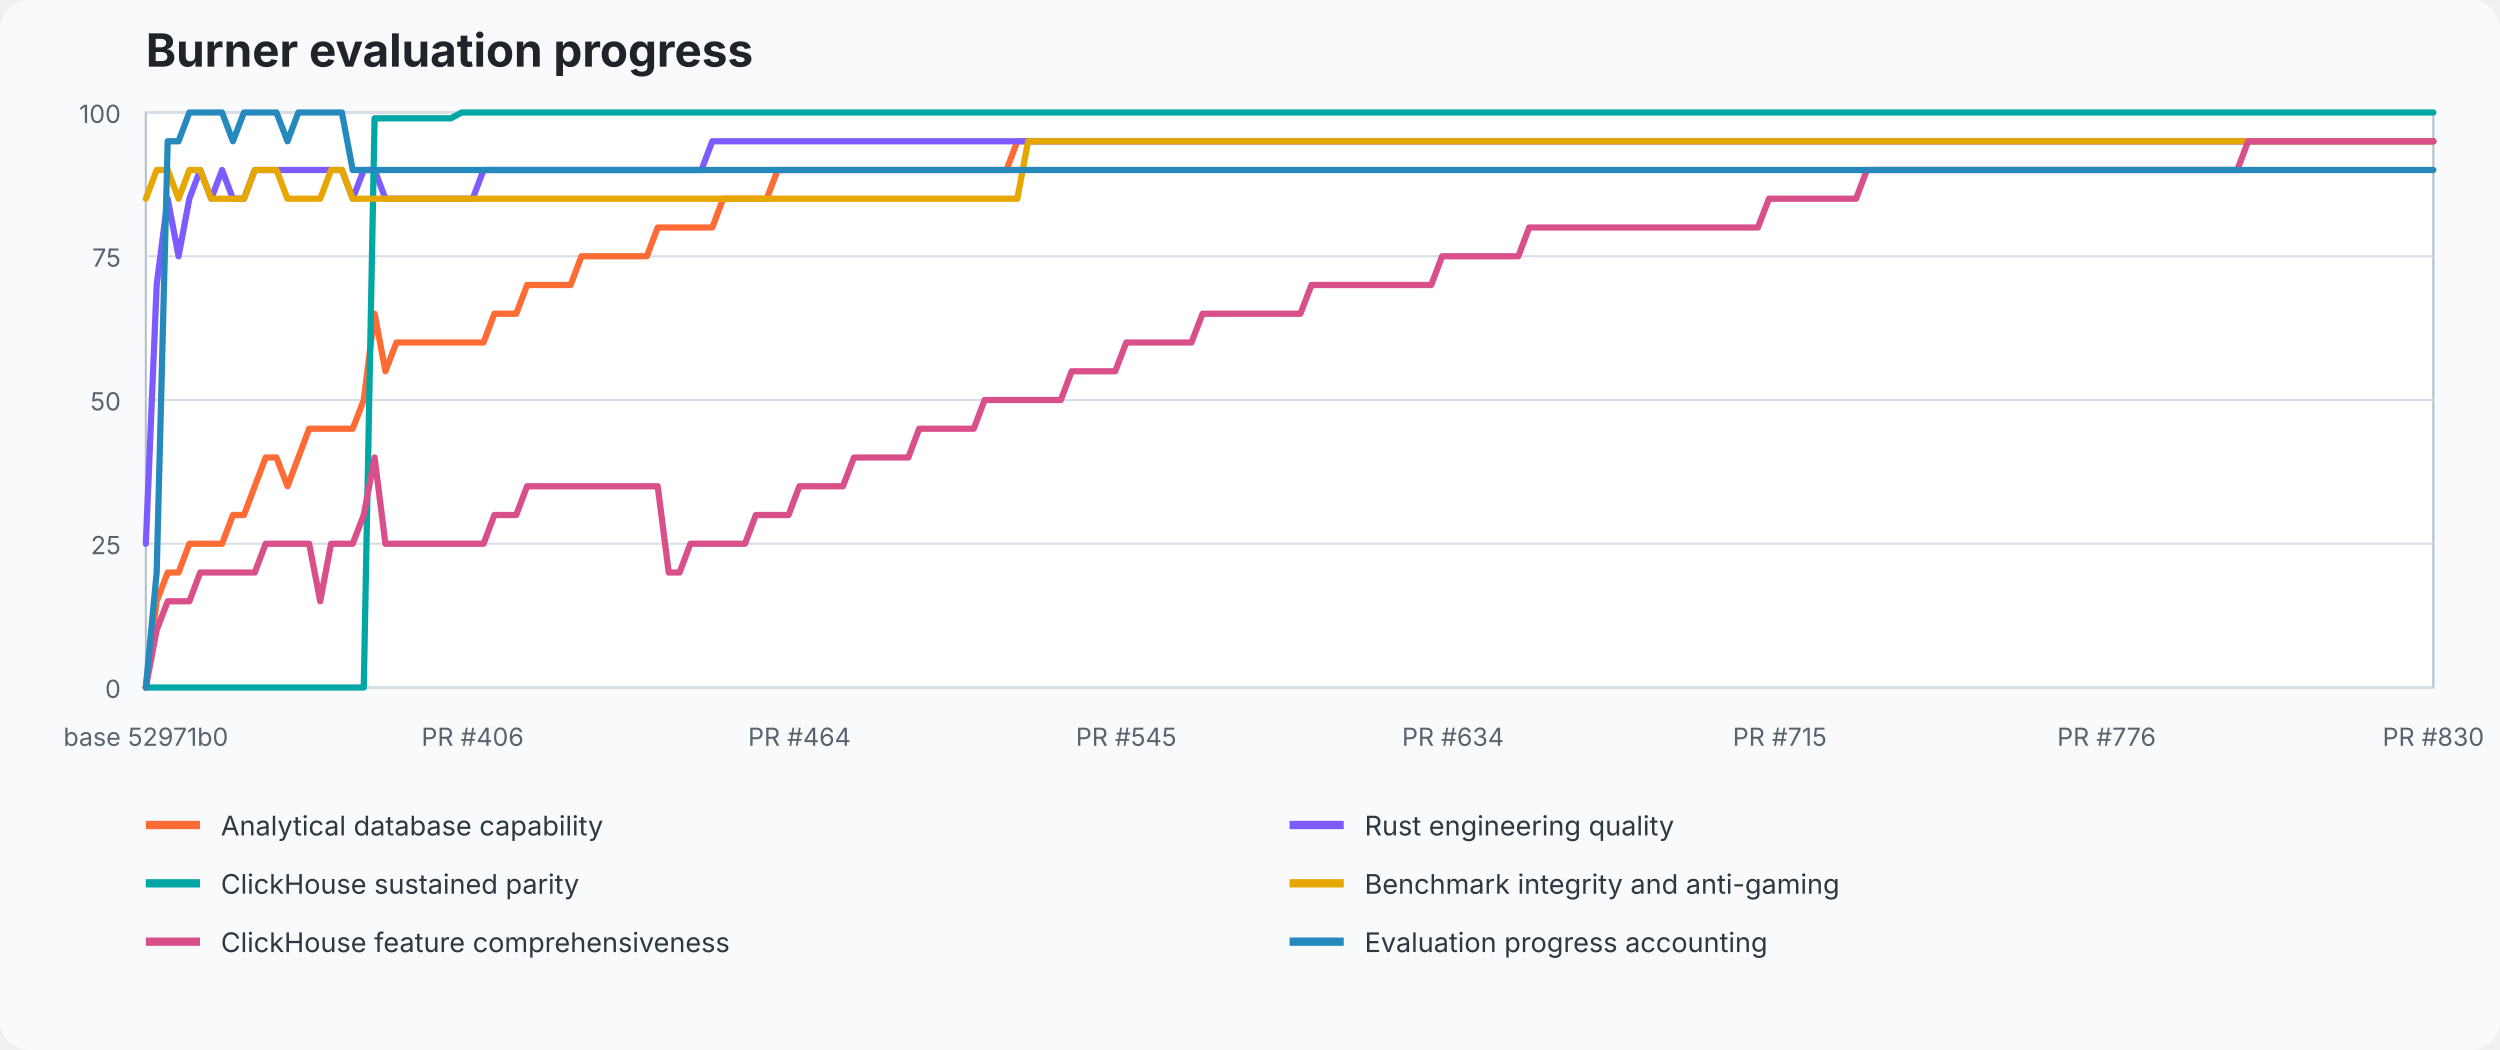
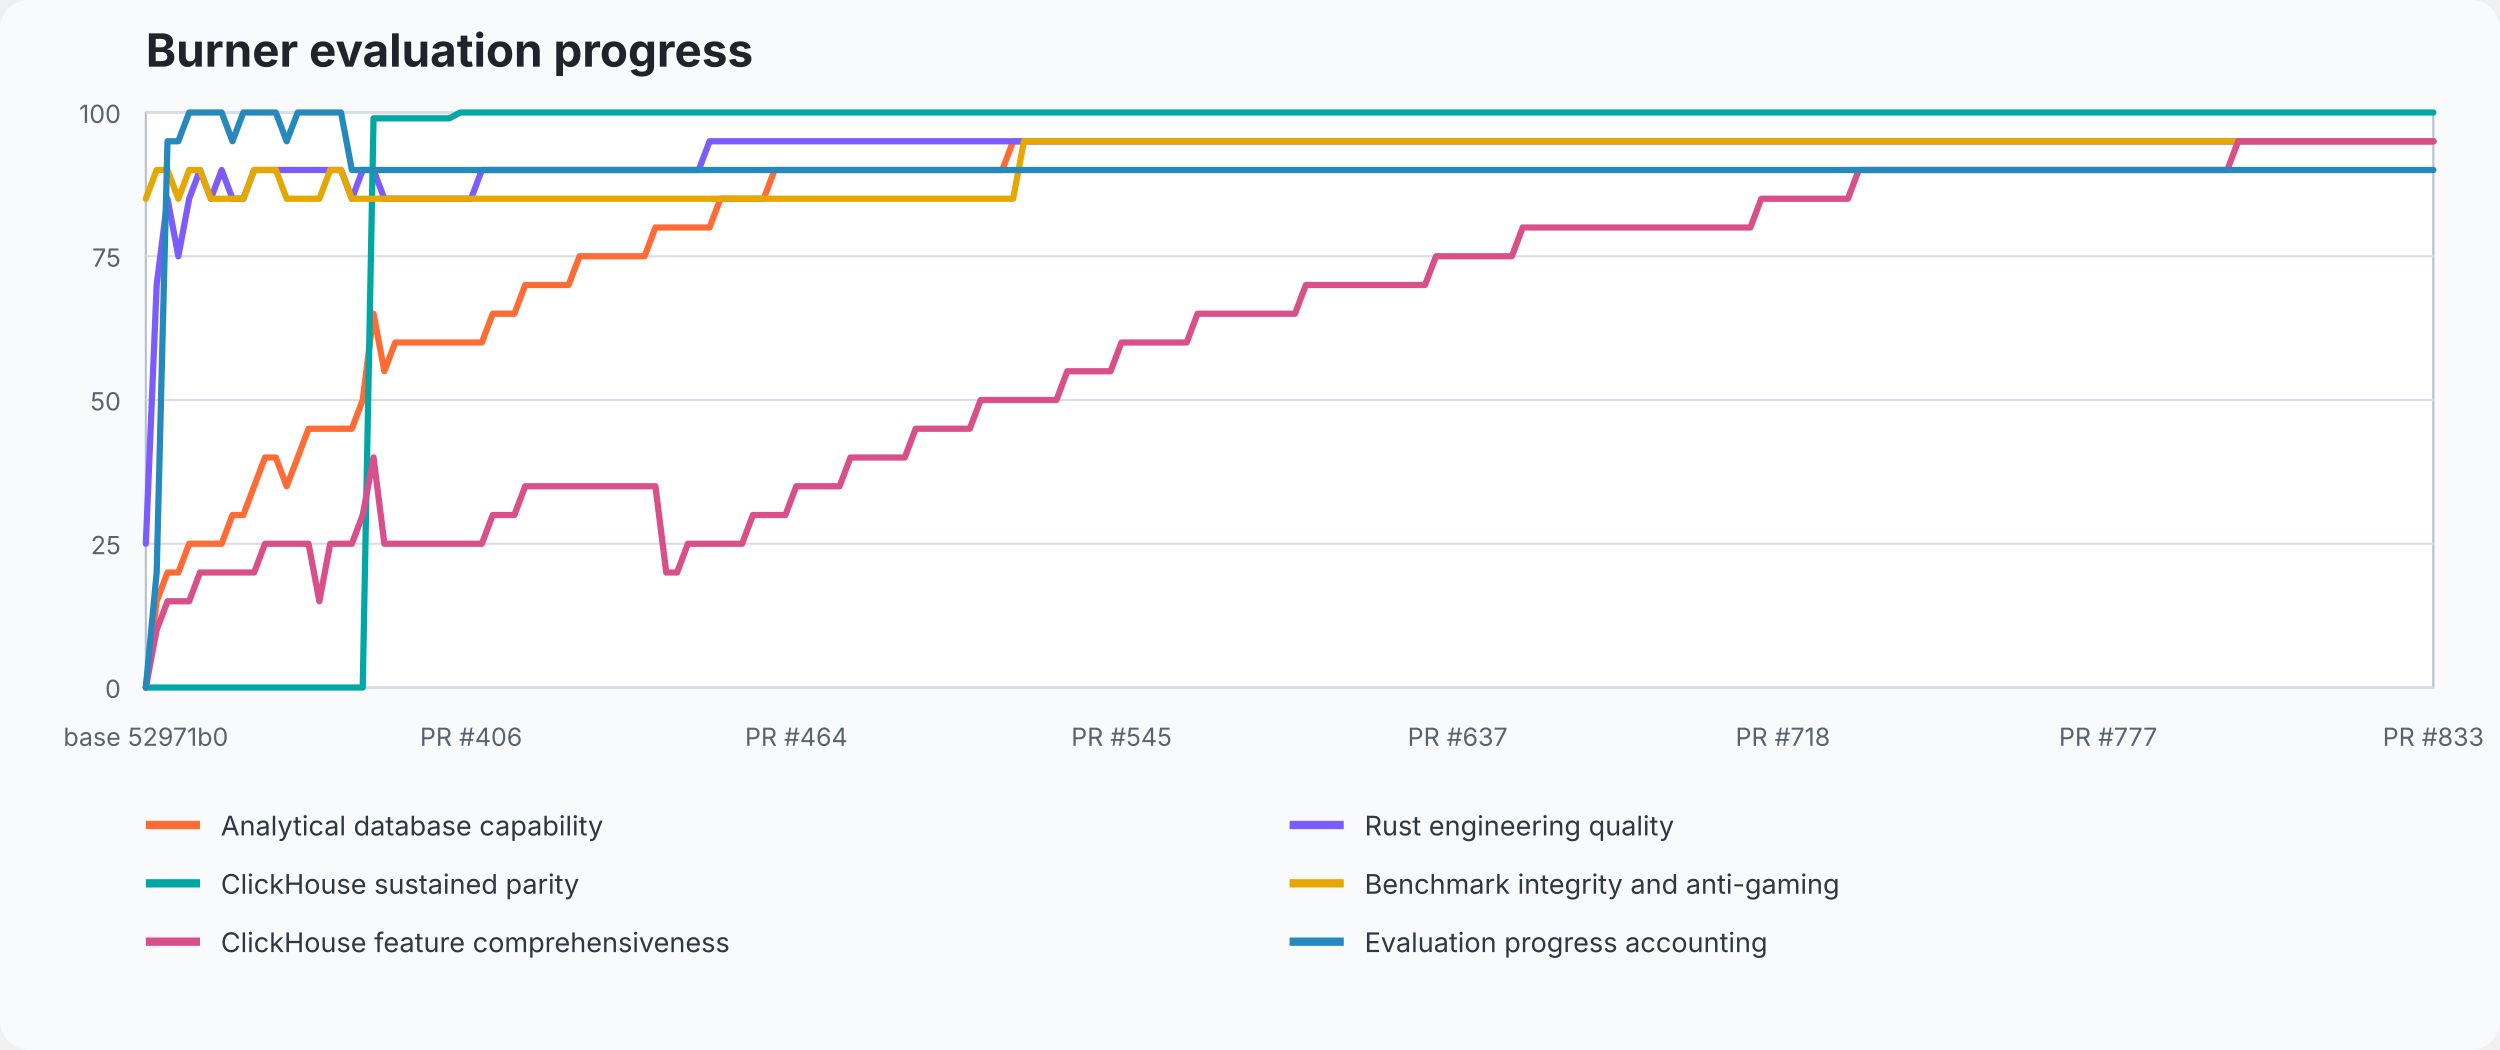
<svg xmlns="http://www.w3.org/2000/svg" width="1200" height="504" viewBox="0 0 1200 504" role="img" aria-labelledby="title desc">
  <style>text{font-family:ui-sans-serif,system-ui,-apple-system,BlinkMacSystemFont,"Segoe UI",sans-serif}.title{font-size:22px;font-weight:700;fill:#20242a}.axis{font-size:12px;fill:#59636e}.legend{font-size:13px;fill:#2f3740}.grid{stroke:#d8dee5;stroke-width:1}.plot{fill:#fff;stroke:#b7c0ca}</style>
  <rect width="100%" height="100%" fill="#f8fafc" rx="14" />
  <text x="70" y="32" class="title">Burner evaluation progress</text>
  <rect x="70" y="54" width="1098" height="276" class="plot" />
  <line x1="70" y1="330" x2="1168" y2="330" class="grid" />
  <text x="58" y="335" text-anchor="end" class="axis">0</text>
  <line x1="70" y1="261" x2="1168" y2="261" class="grid" />
  <text x="58" y="266" text-anchor="end" class="axis">25</text>
  <line x1="70" y1="192" x2="1168" y2="192" class="grid" />
  <text x="58" y="197" text-anchor="end" class="axis">50</text>
  <line x1="70" y1="123" x2="1168" y2="123" class="grid" />
  <text x="58" y="128" text-anchor="end" class="axis">75</text>
  <line x1="70" y1="54" x2="1168" y2="54" class="grid" />
  <text x="58" y="59" text-anchor="end" class="axis">100</text>
-   <polyline points="70.0,330.0 75.2,288.6 80.5,274.8 85.7,274.8 90.9,261.0 96.1,261.0 101.4,261.0 106.6,261.0 111.8,247.2 117.1,247.2 122.3,233.4 127.5,219.6 132.7,219.6 138.0,233.4 143.2,219.6 148.4,205.8 153.7,205.8 158.9,205.8 164.1,205.8 169.3,205.8 174.6,192.0 179.8,150.6 185.0,178.2 190.3,164.4 195.5,164.4 200.7,164.4 205.9,164.4 211.2,164.4 216.4,164.4 221.6,164.4 226.9,164.4 232.1,164.4 237.3,150.6 242.5,150.6 247.8,150.6 253.0,136.8 258.2,136.8 263.5,136.8 268.7,136.8 273.9,136.8 279.1,123.0 284.4,123.0 289.6,123.0 294.8,123.0 300.1,123.0 305.3,123.0 310.5,123.0 315.7,109.2 321.0,109.2 326.2,109.2 331.4,109.2 336.7,109.2 341.9,109.2 347.1,95.4 352.3,95.4 357.6,95.4 362.8,95.4 368.0,95.4 373.3,81.6 378.5,81.6 383.7,81.6 388.9,81.6 394.2,81.6 399.4,81.6 404.6,81.6 409.9,81.6 415.1,81.6 420.3,81.6 425.5,81.6 430.8,81.6 436.0,81.6 441.2,81.6 446.5,81.6 451.7,81.6 456.9,81.6 462.1,81.6 467.4,81.6 472.6,81.6 477.8,81.6 483.1,81.6 488.3,67.8 493.5,67.8 498.7,67.8 504.0,67.8 509.2,67.8 514.4,67.8 519.7,67.8 524.9,67.8 530.1,67.8 535.3,67.8 540.6,67.8 545.8,67.8 551.0,67.8 556.3,67.8 561.5,67.8 566.7,67.8 571.9,67.8 577.2,67.8 582.4,67.8 587.6,67.8 592.9,67.8 598.1,67.8 603.3,67.8 608.5,67.8 613.8,67.8 619.0,67.8 624.2,67.8 629.5,67.8 634.7,67.8 639.9,67.8 645.1,67.8 650.4,67.8 655.6,67.8 660.8,67.8 666.1,67.8 671.3,67.8 676.5,67.8 681.7,67.8 687.0,67.8 692.2,67.8 697.4,67.8 702.7,67.8 707.9,67.8 713.1,67.8 718.3,67.8 723.6,67.8 728.8,67.8 734.0,67.8 739.3,67.8 744.5,67.8 749.7,67.8 754.9,67.8 760.2,67.8 765.4,67.8 770.6,67.8 775.9,67.8 781.1,67.8 786.3,67.8 791.5,67.8 796.8,67.8 802.0,67.8 807.2,67.8 812.5,67.8 817.7,67.8 822.9,67.8 828.1,67.8 833.4,67.8 838.6,67.8 843.8,67.8 849.1,67.8 854.3,67.8 859.5,67.8 864.7,67.8 870.0,67.8 875.2,67.8 880.4,67.8 885.7,67.8 890.9,67.8 896.1,67.8 901.3,67.8 906.6,67.8 911.8,67.8 917.0,67.8 922.3,67.8 927.5,67.8 932.7,67.8 937.9,67.8 943.2,67.8 948.4,67.8 953.6,67.8 958.9,67.8 964.1,67.8 969.3,67.8 974.5,67.8 979.8,67.8 985.0,67.8 990.2,67.8 995.5,67.8 1000.7,67.8 1005.9,67.8 1011.1,67.8 1016.4,67.8 1021.6,67.8 1026.8,67.8 1032.1,67.8 1037.3,67.8 1042.5,67.8 1047.7,67.8 1053.0,67.8 1058.2,67.8 1063.4,67.8 1068.7,67.8 1073.9,67.8 1079.1,67.8 1084.3,67.8 1089.6,67.8 1094.8,67.8 1100.0,67.8 1105.3,67.8 1110.5,67.8 1115.7,67.8 1120.9,67.8 1126.2,67.8 1131.4,67.8 1136.6,67.8 1141.9,67.8 1147.1,67.8 1152.3,67.8 1157.5,67.8 1162.8,67.8 1168.0,67.8" fill="none" stroke="#ff6b35" stroke-width="3" stroke-linejoin="round" stroke-linecap="round" />
-   <polyline points="70.0,261.0 75.2,136.8 80.5,95.4 85.7,123.0 90.9,95.4 96.1,81.6 101.4,95.4 106.6,81.6 111.8,95.4 117.1,95.4 122.3,81.6 127.5,81.6 132.7,81.6 138.0,81.6 143.2,81.6 148.4,81.6 153.7,81.6 158.9,81.6 164.1,81.6 169.3,95.4 174.6,81.6 179.8,81.6 185.0,95.4 190.3,95.4 195.5,95.4 200.7,95.4 205.9,95.4 211.2,95.4 216.4,95.4 221.6,95.4 226.9,95.4 232.1,81.6 237.3,81.6 242.5,81.6 247.8,81.6 253.0,81.6 258.2,81.6 263.5,81.6 268.7,81.6 273.9,81.6 279.1,81.6 284.4,81.6 289.6,81.6 294.8,81.6 300.1,81.6 305.3,81.6 310.5,81.6 315.7,81.6 321.0,81.6 326.2,81.6 331.4,81.6 336.7,81.6 341.9,67.8 347.1,67.8 352.3,67.8 357.6,67.8 362.8,67.8 368.0,67.8 373.3,67.8 378.5,67.8 383.7,67.8 388.9,67.8 394.2,67.8 399.4,67.8 404.6,67.8 409.9,67.8 415.1,67.8 420.3,67.8 425.5,67.8 430.8,67.8 436.0,67.8 441.2,67.8 446.5,67.8 451.7,67.8 456.9,67.8 462.1,67.8 467.4,67.8 472.6,67.8 477.8,67.8 483.1,67.8 488.3,67.8 493.5,67.8 498.7,67.8 504.0,67.8 509.2,67.8 514.4,67.8 519.7,67.8 524.9,67.8 530.1,67.8 535.3,67.8 540.6,67.8 545.8,67.8 551.0,67.8 556.3,67.8 561.5,67.8 566.7,67.8 571.9,67.8 577.2,67.8 582.4,67.8 587.6,67.8 592.9,67.8 598.1,67.8 603.3,67.8 608.5,67.8 613.8,67.8 619.0,67.8 624.2,67.8 629.5,67.8 634.7,67.8 639.9,67.8 645.1,67.8 650.4,67.8 655.6,67.8 660.8,67.8 666.1,67.8 671.3,67.8 676.5,67.8 681.7,67.8 687.0,67.8 692.2,67.8 697.4,67.8 702.7,67.8 707.9,67.8 713.1,67.8 718.3,67.8 723.6,67.8 728.8,67.8 734.0,67.8 739.3,67.8 744.5,67.8 749.7,67.8 754.9,67.8 760.2,67.8 765.4,67.8 770.6,67.8 775.9,67.8 781.1,67.8 786.3,67.8 791.5,67.8 796.8,67.8 802.0,67.8 807.2,67.8 812.5,67.8 817.7,67.8 822.9,67.8 828.1,67.8 833.4,67.8 838.6,67.8 843.8,67.8 849.1,67.8 854.3,67.8 859.5,67.8 864.7,67.8 870.0,67.8 875.2,67.8 880.4,67.8 885.7,67.8 890.9,67.8 896.1,67.8 901.3,67.8 906.6,67.8 911.8,67.8 917.0,67.8 922.3,67.8 927.5,67.8 932.7,67.8 937.9,67.8 943.2,67.8 948.4,67.8 953.6,67.8 958.9,67.8 964.1,67.8 969.3,67.8 974.5,67.8 979.8,67.8 985.0,67.8 990.2,67.8 995.5,67.8 1000.7,67.8 1005.9,67.8 1011.1,67.8 1016.4,67.8 1021.6,67.8 1026.8,67.8 1032.1,67.8 1037.3,67.8 1042.5,67.8 1047.7,67.8 1053.0,67.8 1058.2,67.8 1063.4,67.8 1068.7,67.8 1073.9,67.8 1079.1,67.8 1084.3,67.8 1089.6,67.8 1094.8,67.8 1100.0,67.8 1105.3,67.8 1110.5,67.8 1115.7,67.8 1120.9,67.8 1126.2,67.8 1131.4,67.8 1136.6,67.8 1141.9,67.8 1147.1,67.8 1152.3,67.8 1157.5,67.8 1162.8,67.8 1168.0,67.8" fill="none" stroke="#7c5cff" stroke-width="3" stroke-linejoin="round" stroke-linecap="round" />
-   <polyline points="70.0,330.0 75.2,330.0 80.5,330.0 85.7,330.0 90.9,330.0 96.1,330.0 101.4,330.0 106.6,330.0 111.8,330.0 117.1,330.0 122.3,330.0 127.5,330.0 132.7,330.0 138.0,330.0 143.2,330.0 148.4,330.0 153.7,330.0 158.9,330.0 164.1,330.0 169.3,330.0 174.6,330.0 179.8,56.8 185.0,56.8 190.3,56.8 195.5,56.8 200.7,56.8 205.9,56.8 211.2,56.8 216.4,56.8 221.6,54.0 226.9,54.0 232.1,54.0 237.3,54.0 242.5,54.0 247.8,54.0 253.0,54.0 258.2,54.0 263.5,54.0 268.7,54.0 273.9,54.0 279.1,54.0 284.4,54.0 289.6,54.0 294.8,54.0 300.1,54.0 305.3,54.0 310.5,54.0 315.7,54.0 321.0,54.0 326.2,54.0 331.4,54.0 336.7,54.0 341.9,54.0 347.1,54.0 352.3,54.0 357.6,54.0 362.8,54.0 368.0,54.0 373.3,54.0 378.5,54.0 383.7,54.0 388.9,54.0 394.2,54.0 399.4,54.0 404.6,54.0 409.9,54.0 415.1,54.0 420.3,54.0 425.5,54.0 430.8,54.0 436.0,54.0 441.2,54.0 446.5,54.0 451.7,54.0 456.9,54.0 462.1,54.0 467.4,54.0 472.6,54.0 477.8,54.0 483.1,54.0 488.3,54.0 493.5,54.0 498.7,54.0 504.0,54.0 509.2,54.0 514.4,54.0 519.7,54.0 524.9,54.0 530.1,54.0 535.3,54.0 540.6,54.0 545.8,54.0 551.0,54.0 556.3,54.0 561.5,54.0 566.7,54.0 571.9,54.0 577.2,54.0 582.4,54.0 587.6,54.0 592.9,54.0 598.1,54.0 603.3,54.0 608.5,54.0 613.8,54.0 619.0,54.0 624.2,54.0 629.5,54.0 634.7,54.0 639.9,54.0 645.1,54.0 650.4,54.0 655.6,54.0 660.8,54.0 666.1,54.0 671.3,54.0 676.5,54.0 681.7,54.0 687.0,54.0 692.2,54.0 697.4,54.0 702.7,54.0 707.9,54.0 713.1,54.0 718.3,54.0 723.6,54.0 728.8,54.0 734.0,54.0 739.3,54.0 744.5,54.0 749.7,54.0 754.9,54.0 760.2,54.0 765.4,54.0 770.6,54.0 775.9,54.0 781.1,54.0 786.3,54.0 791.5,54.0 796.8,54.0 802.0,54.0 807.2,54.0 812.5,54.0 817.7,54.0 822.9,54.0 828.1,54.0 833.4,54.0 838.6,54.0 843.8,54.0 849.1,54.0 854.3,54.0 859.5,54.0 864.7,54.0 870.0,54.0 875.2,54.0 880.4,54.0 885.7,54.0 890.9,54.0 896.1,54.0 901.3,54.0 906.6,54.0 911.8,54.0 917.0,54.0 922.3,54.0 927.5,54.0 932.7,54.0 937.9,54.0 943.2,54.0 948.4,54.0 953.6,54.0 958.9,54.0 964.1,54.0 969.3,54.0 974.5,54.0 979.8,54.0 985.0,54.0 990.2,54.0 995.5,54.0 1000.7,54.0 1005.9,54.0 1011.1,54.0 1016.4,54.0 1021.6,54.0 1026.8,54.0 1032.1,54.0 1037.3,54.0 1042.5,54.0 1047.7,54.0 1053.0,54.0 1058.2,54.0 1063.4,54.0 1068.7,54.0 1073.9,54.0 1079.1,54.0 1084.3,54.0 1089.6,54.0 1094.8,54.0 1100.0,54.0 1105.3,54.0 1110.5,54.0 1115.7,54.0 1120.9,54.0 1126.2,54.0 1131.4,54.0 1136.6,54.0 1141.9,54.0 1147.1,54.0 1152.3,54.0 1157.5,54.0 1162.8,54.0 1168.0,54.0" fill="none" stroke="#00a7a5" stroke-width="3" stroke-linejoin="round" stroke-linecap="round" />
-   <polyline points="70.0,95.4 75.2,81.6 80.5,81.6 85.7,95.4 90.9,81.6 96.1,81.6 101.4,95.4 106.6,95.4 111.8,95.4 117.1,95.4 122.3,81.6 127.5,81.6 132.7,81.6 138.0,95.4 143.2,95.4 148.4,95.4 153.7,95.4 158.9,81.6 164.1,81.6 169.3,95.4 174.6,95.4 179.8,95.4 185.0,95.4 190.3,95.4 195.5,95.4 200.7,95.4 205.9,95.4 211.2,95.4 216.4,95.4 221.6,95.4 226.9,95.4 232.1,95.4 237.3,95.4 242.5,95.4 247.8,95.4 253.0,95.4 258.2,95.4 263.5,95.4 268.7,95.4 273.9,95.4 279.1,95.4 284.4,95.4 289.6,95.4 294.8,95.4 300.1,95.4 305.3,95.4 310.5,95.4 315.7,95.4 321.0,95.4 326.2,95.4 331.4,95.4 336.7,95.4 341.9,95.4 347.1,95.4 352.3,95.4 357.6,95.4 362.8,95.4 368.0,95.4 373.3,95.4 378.5,95.4 383.7,95.4 388.9,95.4 394.2,95.4 399.4,95.4 404.6,95.4 409.9,95.4 415.1,95.4 420.3,95.4 425.5,95.4 430.8,95.4 436.0,95.4 441.2,95.4 446.5,95.4 451.7,95.4 456.9,95.4 462.1,95.4 467.4,95.4 472.6,95.4 477.8,95.4 483.1,95.4 488.3,95.4 493.5,67.8 498.7,67.8 504.0,67.8 509.2,67.8 514.4,67.8 519.7,67.8 524.9,67.8 530.1,67.8 535.3,67.8 540.6,67.8 545.8,67.8 551.0,67.8 556.3,67.8 561.5,67.8 566.7,67.8 571.9,67.8 577.2,67.8 582.4,67.8 587.6,67.8 592.9,67.8 598.1,67.8 603.3,67.8 608.5,67.8 613.8,67.8 619.0,67.8 624.2,67.8 629.5,67.8 634.7,67.8 639.9,67.8 645.1,67.8 650.4,67.8 655.6,67.8 660.8,67.8 666.1,67.8 671.3,67.8 676.5,67.8 681.7,67.8 687.0,67.8 692.2,67.8 697.4,67.8 702.7,67.8 707.9,67.8 713.1,67.8 718.3,67.8 723.6,67.8 728.8,67.8 734.0,67.8 739.3,67.8 744.5,67.8 749.7,67.8 754.9,67.8 760.2,67.8 765.4,67.8 770.6,67.8 775.9,67.8 781.1,67.8 786.3,67.8 791.5,67.8 796.8,67.8 802.0,67.8 807.2,67.8 812.5,67.8 817.7,67.8 822.9,67.8 828.1,67.8 833.4,67.8 838.6,67.8 843.8,67.8 849.1,67.8 854.3,67.8 859.5,67.8 864.7,67.8 870.0,67.8 875.2,67.8 880.4,67.8 885.7,67.8 890.9,67.8 896.1,67.8 901.3,67.8 906.6,67.8 911.8,67.8 917.0,67.8 922.3,67.8 927.5,67.8 932.7,67.8 937.9,67.8 943.2,67.8 948.4,67.8 953.6,67.8 958.9,67.8 964.1,67.8 969.3,67.8 974.5,67.8 979.8,67.8 985.0,67.8 990.2,67.8 995.5,67.8 1000.7,67.8 1005.9,67.8 1011.1,67.8 1016.4,67.8 1021.6,67.8 1026.8,67.8 1032.1,67.8 1037.3,67.8 1042.5,67.8 1047.7,67.8 1053.0,67.8 1058.2,67.8 1063.4,67.8 1068.7,67.8 1073.9,67.8 1079.1,67.8 1084.3,67.8 1089.6,67.8 1094.8,67.8 1100.0,67.8 1105.3,67.8 1110.5,67.8 1115.7,67.8 1120.9,67.8 1126.2,67.8 1131.4,67.8 1136.6,67.8 1141.9,67.8 1147.1,67.8 1152.3,67.8 1157.5,67.8 1162.8,67.8 1168.0,67.8" fill="none" stroke="#e6a700" stroke-width="3" stroke-linejoin="round" stroke-linecap="round" />
-   <polyline points="70.0,330.0 75.2,302.4 80.5,288.6 85.7,288.6 90.9,288.6 96.1,274.8 101.4,274.8 106.6,274.8 111.8,274.8 117.1,274.8 122.3,274.8 127.5,261.0 132.7,261.0 138.0,261.0 143.2,261.0 148.4,261.0 153.7,288.6 158.9,261.0 164.1,261.0 169.3,261.0 174.6,247.2 179.8,219.6 185.0,261.0 190.3,261.0 195.5,261.0 200.7,261.0 205.9,261.0 211.2,261.0 216.4,261.0 221.6,261.0 226.9,261.0 232.1,261.0 237.3,247.2 242.5,247.2 247.8,247.2 253.0,233.4 258.2,233.4 263.5,233.4 268.7,233.4 273.9,233.4 279.1,233.4 284.4,233.4 289.6,233.4 294.8,233.4 300.1,233.4 305.3,233.4 310.5,233.4 315.7,233.4 321.0,274.8 326.2,274.8 331.4,261.0 336.7,261.0 341.9,261.0 347.1,261.0 352.3,261.0 357.6,261.0 362.8,247.2 368.0,247.2 373.3,247.2 378.5,247.2 383.7,233.4 388.9,233.4 394.2,233.4 399.4,233.4 404.6,233.4 409.9,219.6 415.1,219.6 420.3,219.6 425.5,219.6 430.8,219.6 436.0,219.6 441.2,205.8 446.5,205.8 451.7,205.8 456.9,205.8 462.1,205.8 467.4,205.8 472.6,192.0 477.8,192.0 483.1,192.0 488.3,192.0 493.5,192.0 498.7,192.0 504.0,192.0 509.2,192.0 514.4,178.2 519.7,178.2 524.9,178.2 530.1,178.2 535.3,178.2 540.6,164.4 545.8,164.4 551.0,164.4 556.3,164.4 561.5,164.4 566.7,164.4 571.9,164.4 577.2,150.6 582.4,150.6 587.6,150.6 592.9,150.6 598.1,150.6 603.3,150.6 608.5,150.6 613.8,150.6 619.0,150.6 624.2,150.6 629.5,136.8 634.7,136.8 639.9,136.8 645.1,136.8 650.4,136.8 655.6,136.8 660.8,136.8 666.1,136.8 671.3,136.8 676.5,136.8 681.7,136.8 687.0,136.8 692.2,123.0 697.4,123.0 702.7,123.0 707.9,123.0 713.1,123.0 718.3,123.0 723.6,123.0 728.8,123.0 734.0,109.2 739.3,109.2 744.5,109.2 749.7,109.2 754.9,109.2 760.2,109.2 765.4,109.2 770.6,109.2 775.9,109.2 781.1,109.2 786.3,109.2 791.5,109.2 796.8,109.2 802.0,109.2 807.2,109.2 812.5,109.2 817.7,109.2 822.9,109.2 828.1,109.2 833.4,109.2 838.6,109.2 843.8,109.2 849.1,95.4 854.3,95.4 859.5,95.4 864.7,95.4 870.0,95.4 875.2,95.4 880.4,95.4 885.7,95.4 890.9,95.4 896.1,81.6 901.3,81.6 906.6,81.6 911.8,81.6 917.0,81.6 922.3,81.6 927.5,81.6 932.7,81.6 937.9,81.6 943.2,81.6 948.4,81.6 953.6,81.6 958.9,81.6 964.1,81.6 969.3,81.6 974.5,81.6 979.8,81.6 985.0,81.6 990.2,81.6 995.5,81.6 1000.7,81.6 1005.9,81.6 1011.1,81.6 1016.4,81.6 1021.6,81.6 1026.8,81.6 1032.1,81.6 1037.3,81.6 1042.5,81.6 1047.7,81.6 1053.0,81.6 1058.2,81.6 1063.4,81.6 1068.7,81.6 1073.9,81.6 1079.1,67.8 1084.3,67.8 1089.6,67.8 1094.8,67.8 1100.0,67.8 1105.3,67.8 1110.5,67.8 1115.7,67.8 1120.9,67.8 1126.2,67.8 1131.4,67.8 1136.6,67.8 1141.9,67.8 1147.1,67.8 1152.3,67.8 1157.5,67.8 1162.8,67.8 1168.0,67.8" fill="none" stroke="#d94f8a" stroke-width="3" stroke-linejoin="round" stroke-linecap="round" />
-   <polyline points="70.0,330.0 75.2,274.8 80.5,67.8 85.7,67.8 90.9,54.0 96.1,54.0 101.4,54.0 106.6,54.0 111.8,67.8 117.1,54.0 122.3,54.0 127.5,54.0 132.7,54.0 138.0,67.8 143.2,54.0 148.4,54.0 153.7,54.0 158.9,54.0 164.1,54.0 169.3,81.6 174.6,81.6 179.8,81.6 185.0,81.6 190.3,81.6 195.5,81.6 200.7,81.6 205.9,81.6 211.2,81.6 216.4,81.6 221.6,81.6 226.9,81.6 232.1,81.6 237.3,81.6 242.5,81.6 247.8,81.6 253.0,81.6 258.2,81.6 263.5,81.6 268.7,81.6 273.9,81.6 279.1,81.6 284.4,81.6 289.6,81.6 294.8,81.6 300.1,81.6 305.3,81.6 310.5,81.6 315.7,81.6 321.0,81.6 326.2,81.6 331.4,81.6 336.7,81.6 341.9,81.6 347.1,81.6 352.3,81.6 357.6,81.6 362.8,81.6 368.0,81.6 373.3,81.6 378.5,81.6 383.7,81.6 388.9,81.6 394.2,81.6 399.4,81.6 404.6,81.6 409.9,81.6 415.1,81.6 420.3,81.6 425.5,81.6 430.8,81.6 436.0,81.6 441.2,81.6 446.5,81.6 451.7,81.6 456.9,81.6 462.1,81.6 467.4,81.6 472.6,81.6 477.8,81.6 483.1,81.6 488.3,81.6 493.5,81.6 498.7,81.6 504.0,81.6 509.2,81.6 514.4,81.6 519.7,81.6 524.9,81.6 530.1,81.6 535.3,81.6 540.6,81.6 545.8,81.6 551.0,81.6 556.3,81.6 561.5,81.6 566.7,81.6 571.9,81.6 577.2,81.6 582.4,81.6 587.6,81.6 592.9,81.6 598.1,81.6 603.3,81.6 608.5,81.6 613.8,81.6 619.0,81.6 624.2,81.6 629.5,81.6 634.7,81.6 639.9,81.6 645.1,81.6 650.4,81.6 655.6,81.6 660.8,81.6 666.1,81.6 671.3,81.6 676.5,81.6 681.7,81.6 687.0,81.6 692.2,81.6 697.4,81.6 702.7,81.6 707.9,81.6 713.1,81.6 718.3,81.6 723.6,81.6 728.8,81.6 734.0,81.6 739.3,81.6 744.5,81.6 749.7,81.6 754.9,81.6 760.2,81.6 765.4,81.6 770.6,81.6 775.9,81.6 781.1,81.6 786.3,81.6 791.5,81.6 796.8,81.6 802.0,81.6 807.2,81.6 812.5,81.6 817.7,81.6 822.9,81.6 828.1,81.6 833.4,81.6 838.6,81.6 843.8,81.6 849.1,81.6 854.3,81.6 859.5,81.6 864.7,81.6 870.0,81.6 875.2,81.6 880.4,81.6 885.7,81.6 890.9,81.6 896.1,81.6 901.3,81.6 906.6,81.6 911.8,81.6 917.0,81.6 922.3,81.6 927.5,81.6 932.7,81.6 937.9,81.6 943.2,81.6 948.4,81.6 953.6,81.6 958.9,81.6 964.1,81.6 969.3,81.6 974.5,81.6 979.8,81.6 985.0,81.6 990.2,81.6 995.5,81.6 1000.7,81.6 1005.9,81.6 1011.1,81.6 1016.4,81.6 1021.6,81.6 1026.8,81.6 1032.1,81.6 1037.3,81.6 1042.5,81.6 1047.7,81.6 1053.0,81.6 1058.2,81.6 1063.4,81.6 1068.7,81.6 1073.9,81.6 1079.1,81.6 1084.3,81.6 1089.6,81.6 1094.8,81.6 1100.0,81.6 1105.3,81.6 1110.5,81.6 1115.7,81.6 1120.9,81.6 1126.2,81.6 1131.4,81.6 1136.6,81.6 1141.9,81.6 1147.1,81.6 1152.3,81.6 1157.5,81.6 1162.8,81.6 1168.0,81.6" fill="none" stroke="#2589bd" stroke-width="3" stroke-linejoin="round" stroke-linecap="round" />
+   <polyline points="70.0,330.0 75.2,288.6 80.4,274.8 85.6,274.8 90.8,261.0 96.0,261.0 101.2,261.0 106.4,261.0 111.6,247.2 116.8,247.2 122.0,233.4 127.2,219.6 132.4,219.6 137.6,233.4 142.9,219.6 148.1,205.8 153.3,205.8 158.5,205.8 163.7,205.8 168.9,205.8 174.1,192.0 179.3,150.6 184.5,178.2 189.7,164.4 194.9,164.4 200.1,164.4 205.3,164.4 210.5,164.4 215.7,164.4 220.9,164.4 226.1,164.4 231.3,164.4 236.5,150.6 241.7,150.6 246.9,150.6 252.1,136.8 257.3,136.8 262.5,136.8 267.7,136.8 272.9,136.8 278.2,123.0 283.4,123.0 288.6,123.0 293.8,123.0 299.0,123.0 304.2,123.0 309.4,123.0 314.6,109.2 319.8,109.2 325.0,109.2 330.2,109.2 335.4,109.2 340.6,109.2 345.8,95.4 351.0,95.4 356.2,95.4 361.4,95.4 366.6,95.4 371.8,81.6 377.0,81.6 382.2,81.6 387.4,81.6 392.6,81.6 397.8,81.6 403.0,81.6 408.2,81.6 413.5,81.6 418.7,81.6 423.9,81.6 429.1,81.6 434.3,81.6 439.5,81.6 444.7,81.6 449.9,81.6 455.1,81.6 460.3,81.6 465.5,81.6 470.7,81.6 475.9,81.6 481.1,81.6 486.3,67.8 491.5,67.8 496.7,67.8 501.9,67.8 507.1,67.8 512.3,67.8 517.5,67.8 522.7,67.8 527.9,67.8 533.1,67.8 538.3,67.8 543.5,67.8 548.7,67.8 554.0,67.8 559.2,67.8 564.4,67.8 569.6,67.8 574.8,67.8 580.0,67.8 585.2,67.8 590.4,67.8 595.6,67.8 600.8,67.8 606.0,67.8 611.2,67.8 616.4,67.8 621.6,67.8 626.8,67.8 632.0,67.8 637.2,67.8 642.4,67.8 647.6,67.8 652.8,67.8 658.0,67.8 663.2,67.8 668.4,67.8 673.6,67.8 678.8,67.8 684.0,67.8 689.3,67.8 694.5,67.8 699.7,67.8 704.9,67.8 710.1,67.8 715.3,67.8 720.5,67.8 725.7,67.8 730.9,67.8 736.1,67.8 741.3,67.8 746.5,67.8 751.7,67.8 756.9,67.8 762.1,67.8 767.3,67.8 772.5,67.8 777.7,67.8 782.9,67.8 788.1,67.8 793.3,67.8 798.5,67.8 803.7,67.8 808.9,67.8 814.1,67.8 819.3,67.8 824.5,67.8 829.8,67.8 835.0,67.8 840.2,67.8 845.4,67.8 850.6,67.8 855.8,67.8 861.0,67.8 866.2,67.8 871.4,67.8 876.6,67.8 881.8,67.8 887.0,67.8 892.2,67.8 897.4,67.8 902.6,67.8 907.8,67.8 913.0,67.8 918.2,67.8 923.4,67.8 928.6,67.8 933.8,67.8 939.0,67.8 944.2,67.8 949.4,67.8 954.6,67.8 959.8,67.8 965.1,67.8 970.3,67.8 975.5,67.8 980.7,67.8 985.9,67.8 991.1,67.8 996.3,67.8 1001.5,67.8 1006.7,67.8 1011.9,67.8 1017.1,67.8 1022.3,67.8 1027.5,67.8 1032.7,67.8 1037.9,67.8 1043.1,67.8 1048.3,67.8 1053.5,67.8 1058.7,67.8 1063.9,67.8 1069.1,67.8 1074.3,67.8 1079.5,67.8 1084.7,67.8 1089.9,67.8 1095.1,67.8 1100.4,67.8 1105.6,67.8 1110.8,67.8 1116.0,67.8 1121.2,67.8 1126.4,67.8 1131.6,67.8 1136.8,67.8 1142.0,67.8 1147.2,67.8 1152.4,67.8 1157.6,67.8 1162.8,67.8 1168.0,67.8" fill="none" stroke="#ff6b35" stroke-width="3" stroke-linejoin="round" stroke-linecap="round" />
+   <polyline points="70.0,261.0 75.2,136.8 80.4,95.4 85.6,123.0 90.8,95.4 96.0,81.6 101.2,95.4 106.4,81.6 111.6,95.4 116.8,95.4 122.0,81.6 127.2,81.6 132.4,81.6 137.6,81.6 142.9,81.6 148.1,81.6 153.3,81.6 158.5,81.6 163.7,81.6 168.9,95.4 174.1,81.6 179.3,81.6 184.5,95.4 189.7,95.4 194.9,95.4 200.1,95.4 205.3,95.4 210.5,95.4 215.7,95.4 220.9,95.4 226.1,95.4 231.3,81.6 236.5,81.6 241.7,81.6 246.9,81.6 252.1,81.6 257.3,81.6 262.5,81.6 267.7,81.6 272.9,81.6 278.2,81.6 283.4,81.6 288.6,81.6 293.8,81.6 299.0,81.6 304.2,81.6 309.4,81.6 314.6,81.6 319.8,81.6 325.0,81.6 330.2,81.6 335.4,81.6 340.6,67.8 345.8,67.8 351.0,67.8 356.2,67.8 361.4,67.8 366.6,67.8 371.8,67.8 377.0,67.8 382.2,67.8 387.4,67.8 392.6,67.8 397.8,67.8 403.0,67.8 408.2,67.8 413.5,67.8 418.7,67.8 423.9,67.8 429.1,67.8 434.3,67.8 439.5,67.8 444.7,67.8 449.9,67.8 455.1,67.8 460.3,67.8 465.5,67.8 470.7,67.8 475.9,67.8 481.1,67.8 486.3,67.8 491.5,67.8 496.7,67.8 501.9,67.8 507.1,67.8 512.3,67.8 517.5,67.8 522.7,67.8 527.9,67.8 533.1,67.8 538.3,67.8 543.5,67.8 548.7,67.8 554.0,67.8 559.2,67.8 564.4,67.8 569.6,67.8 574.8,67.8 580.0,67.8 585.2,67.8 590.4,67.8 595.6,67.8 600.8,67.8 606.0,67.8 611.2,67.8 616.4,67.8 621.6,67.8 626.8,67.8 632.0,67.8 637.2,67.8 642.4,67.8 647.6,67.8 652.8,67.8 658.0,67.8 663.2,67.8 668.4,67.8 673.6,67.8 678.8,67.8 684.0,67.8 689.3,67.8 694.5,67.8 699.7,67.8 704.9,67.8 710.1,67.8 715.3,67.8 720.5,67.8 725.7,67.8 730.9,67.8 736.1,67.8 741.3,67.8 746.5,67.8 751.7,67.8 756.9,67.8 762.1,67.8 767.3,67.8 772.5,67.8 777.7,67.8 782.9,67.8 788.1,67.8 793.3,67.8 798.5,67.8 803.7,67.8 808.9,67.8 814.1,67.8 819.3,67.8 824.5,67.8 829.8,67.8 835.0,67.8 840.2,67.8 845.4,67.8 850.6,67.8 855.8,67.8 861.0,67.8 866.2,67.8 871.4,67.8 876.6,67.8 881.8,67.8 887.0,67.8 892.2,67.8 897.4,67.8 902.6,67.8 907.8,67.8 913.0,67.8 918.2,67.8 923.4,67.8 928.6,67.8 933.8,67.8 939.0,67.8 944.2,67.8 949.4,67.8 954.6,67.8 959.8,67.8 965.1,67.8 970.3,67.8 975.5,67.8 980.7,67.8 985.9,67.8 991.1,67.8 996.3,67.8 1001.5,67.8 1006.7,67.8 1011.9,67.8 1017.1,67.8 1022.3,67.8 1027.5,67.8 1032.7,67.8 1037.9,67.8 1043.1,67.8 1048.3,67.8 1053.5,67.8 1058.7,67.8 1063.9,67.8 1069.1,67.8 1074.3,67.8 1079.5,67.8 1084.7,67.8 1089.9,67.8 1095.1,67.8 1100.4,67.8 1105.6,67.8 1110.8,67.8 1116.0,67.8 1121.2,67.8 1126.4,67.8 1131.6,67.8 1136.8,67.8 1142.0,67.8 1147.2,67.8 1152.4,67.8 1157.6,67.8 1162.8,67.8 1168.0,67.8" fill="none" stroke="#7c5cff" stroke-width="3" stroke-linejoin="round" stroke-linecap="round" />
+   <polyline points="70.0,330.0 75.2,330.0 80.4,330.0 85.6,330.0 90.8,330.0 96.0,330.0 101.2,330.0 106.4,330.0 111.6,330.0 116.8,330.0 122.0,330.0 127.2,330.0 132.4,330.0 137.6,330.0 142.9,330.0 148.1,330.0 153.3,330.0 158.5,330.0 163.7,330.0 168.9,330.0 174.1,330.0 179.3,56.8 184.5,56.8 189.7,56.8 194.9,56.8 200.1,56.8 205.3,56.8 210.5,56.8 215.7,56.8 220.9,54.0 226.1,54.0 231.3,54.0 236.5,54.0 241.7,54.0 246.9,54.0 252.1,54.0 257.3,54.0 262.5,54.0 267.7,54.0 272.9,54.0 278.2,54.0 283.4,54.0 288.6,54.0 293.8,54.0 299.0,54.0 304.2,54.0 309.4,54.0 314.6,54.0 319.8,54.0 325.0,54.0 330.2,54.0 335.4,54.0 340.6,54.0 345.8,54.0 351.0,54.0 356.2,54.0 361.4,54.0 366.6,54.0 371.8,54.0 377.0,54.0 382.2,54.0 387.4,54.0 392.6,54.0 397.8,54.0 403.0,54.0 408.2,54.0 413.5,54.0 418.7,54.0 423.9,54.0 429.1,54.0 434.3,54.0 439.5,54.0 444.7,54.0 449.9,54.0 455.1,54.0 460.3,54.0 465.5,54.0 470.7,54.0 475.9,54.0 481.1,54.0 486.3,54.0 491.5,54.0 496.7,54.0 501.9,54.0 507.1,54.0 512.3,54.0 517.5,54.0 522.7,54.0 527.9,54.0 533.1,54.0 538.3,54.0 543.5,54.0 548.7,54.0 554.0,54.0 559.2,54.0 564.4,54.0 569.6,54.0 574.8,54.0 580.0,54.0 585.2,54.0 590.4,54.0 595.6,54.0 600.8,54.0 606.0,54.0 611.2,54.0 616.4,54.0 621.6,54.0 626.8,54.0 632.0,54.0 637.2,54.0 642.4,54.0 647.6,54.0 652.8,54.0 658.0,54.0 663.2,54.0 668.4,54.0 673.6,54.0 678.8,54.0 684.0,54.0 689.3,54.0 694.5,54.0 699.7,54.0 704.9,54.0 710.1,54.0 715.3,54.0 720.5,54.0 725.7,54.0 730.9,54.0 736.1,54.0 741.3,54.0 746.5,54.0 751.7,54.0 756.9,54.0 762.1,54.0 767.3,54.0 772.5,54.0 777.7,54.0 782.9,54.0 788.1,54.0 793.3,54.0 798.5,54.0 803.7,54.0 808.9,54.0 814.1,54.0 819.3,54.0 824.5,54.0 829.8,54.0 835.0,54.0 840.2,54.0 845.4,54.0 850.6,54.0 855.8,54.0 861.0,54.0 866.2,54.0 871.4,54.0 876.6,54.0 881.8,54.0 887.0,54.0 892.2,54.0 897.4,54.0 902.6,54.0 907.8,54.0 913.0,54.0 918.2,54.0 923.4,54.0 928.6,54.0 933.8,54.0 939.0,54.0 944.2,54.0 949.4,54.0 954.6,54.0 959.8,54.0 965.1,54.0 970.3,54.0 975.5,54.0 980.7,54.0 985.9,54.0 991.1,54.0 996.3,54.0 1001.5,54.0 1006.7,54.0 1011.9,54.0 1017.1,54.0 1022.3,54.0 1027.5,54.0 1032.7,54.0 1037.9,54.0 1043.1,54.0 1048.3,54.0 1053.5,54.0 1058.7,54.0 1063.9,54.0 1069.1,54.0 1074.3,54.0 1079.5,54.0 1084.7,54.0 1089.9,54.0 1095.1,54.0 1100.4,54.0 1105.6,54.0 1110.8,54.0 1116.0,54.0 1121.2,54.0 1126.4,54.0 1131.6,54.0 1136.8,54.0 1142.0,54.0 1147.2,54.0 1152.4,54.0 1157.6,54.0 1162.8,54.0 1168.0,54.0" fill="none" stroke="#00a7a5" stroke-width="3" stroke-linejoin="round" stroke-linecap="round" />
+   <polyline points="70.0,95.4 75.2,81.6 80.4,81.6 85.6,95.4 90.8,81.6 96.0,81.6 101.2,95.4 106.4,95.4 111.6,95.4 116.8,95.4 122.0,81.6 127.2,81.6 132.4,81.6 137.6,95.4 142.9,95.4 148.1,95.4 153.3,95.4 158.5,81.6 163.7,81.6 168.9,95.4 174.1,95.4 179.3,95.4 184.5,95.4 189.7,95.4 194.9,95.4 200.1,95.4 205.3,95.4 210.5,95.4 215.7,95.4 220.9,95.4 226.1,95.4 231.3,95.4 236.5,95.4 241.7,95.4 246.9,95.4 252.1,95.4 257.3,95.4 262.5,95.4 267.7,95.4 272.9,95.4 278.2,95.4 283.4,95.4 288.6,95.4 293.8,95.4 299.0,95.4 304.2,95.4 309.4,95.4 314.6,95.4 319.8,95.4 325.0,95.4 330.2,95.4 335.4,95.4 340.6,95.4 345.8,95.4 351.0,95.4 356.2,95.4 361.4,95.4 366.6,95.4 371.8,95.4 377.0,95.4 382.2,95.4 387.4,95.4 392.6,95.4 397.8,95.4 403.0,95.4 408.2,95.4 413.5,95.4 418.7,95.4 423.9,95.4 429.1,95.4 434.3,95.4 439.5,95.4 444.7,95.4 449.9,95.4 455.1,95.4 460.3,95.4 465.5,95.4 470.7,95.4 475.9,95.4 481.1,95.4 486.3,95.4 491.5,67.8 496.7,67.8 501.9,67.8 507.1,67.8 512.3,67.8 517.5,67.8 522.7,67.8 527.9,67.8 533.1,67.8 538.3,67.8 543.5,67.8 548.7,67.8 554.0,67.8 559.2,67.8 564.4,67.8 569.6,67.8 574.8,67.8 580.0,67.8 585.2,67.8 590.4,67.8 595.6,67.8 600.8,67.8 606.0,67.8 611.2,67.8 616.4,67.8 621.6,67.8 626.8,67.8 632.0,67.8 637.2,67.8 642.4,67.8 647.6,67.8 652.8,67.8 658.0,67.8 663.2,67.8 668.4,67.8 673.6,67.8 678.8,67.8 684.0,67.8 689.3,67.8 694.5,67.8 699.7,67.8 704.9,67.8 710.1,67.8 715.3,67.8 720.5,67.8 725.7,67.8 730.9,67.8 736.1,67.8 741.3,67.8 746.5,67.8 751.7,67.8 756.9,67.8 762.1,67.8 767.3,67.8 772.5,67.8 777.7,67.8 782.9,67.8 788.1,67.8 793.3,67.8 798.5,67.8 803.7,67.8 808.9,67.8 814.1,67.8 819.3,67.8 824.5,67.8 829.8,67.8 835.0,67.8 840.2,67.8 845.4,67.8 850.6,67.8 855.8,67.8 861.0,67.8 866.2,67.8 871.4,67.8 876.6,67.8 881.8,67.8 887.0,67.8 892.2,67.8 897.4,67.8 902.6,67.8 907.8,67.8 913.0,67.8 918.2,67.8 923.4,67.8 928.6,67.8 933.8,67.8 939.0,67.8 944.2,67.8 949.4,67.8 954.6,67.8 959.8,67.8 965.1,67.8 970.3,67.8 975.5,67.8 980.7,67.8 985.9,67.8 991.1,67.8 996.3,67.8 1001.5,67.8 1006.7,67.8 1011.9,67.8 1017.1,67.8 1022.3,67.8 1027.5,67.8 1032.7,67.8 1037.9,67.8 1043.1,67.8 1048.3,67.8 1053.5,67.8 1058.7,67.8 1063.9,67.8 1069.1,67.8 1074.3,67.8 1079.5,67.8 1084.7,67.8 1089.9,67.8 1095.1,67.8 1100.4,67.8 1105.6,67.8 1110.8,67.8 1116.0,67.8 1121.2,67.8 1126.4,67.8 1131.6,67.8 1136.8,67.8 1142.0,67.8 1147.2,67.8 1152.4,67.8 1157.6,67.8 1162.8,67.8 1168.0,67.8" fill="none" stroke="#e6a700" stroke-width="3" stroke-linejoin="round" stroke-linecap="round" />
+   <polyline points="70.0,330.0 75.2,302.4 80.4,288.6 85.6,288.6 90.8,288.6 96.0,274.8 101.2,274.8 106.4,274.8 111.6,274.8 116.8,274.8 122.0,274.8 127.2,261.0 132.4,261.0 137.6,261.0 142.9,261.0 148.1,261.0 153.3,288.6 158.5,261.0 163.7,261.0 168.9,261.0 174.1,247.2 179.3,219.6 184.5,261.0 189.7,261.0 194.9,261.0 200.1,261.0 205.3,261.0 210.5,261.0 215.7,261.0 220.9,261.0 226.1,261.0 231.3,261.0 236.5,247.2 241.7,247.2 246.9,247.2 252.1,233.4 257.3,233.4 262.5,233.4 267.7,233.4 272.9,233.4 278.2,233.4 283.4,233.4 288.6,233.4 293.8,233.4 299.0,233.4 304.2,233.4 309.4,233.4 314.6,233.4 319.8,274.8 325.0,274.8 330.2,261.0 335.4,261.0 340.6,261.0 345.8,261.0 351.0,261.0 356.2,261.0 361.4,247.2 366.6,247.2 371.8,247.2 377.0,247.2 382.2,233.4 387.4,233.4 392.6,233.4 397.8,233.4 403.0,233.4 408.2,219.6 413.5,219.6 418.7,219.6 423.9,219.6 429.1,219.6 434.3,219.6 439.5,205.8 444.7,205.8 449.9,205.8 455.1,205.8 460.3,205.8 465.5,205.8 470.7,192.0 475.9,192.0 481.1,192.0 486.3,192.0 491.5,192.0 496.7,192.0 501.9,192.0 507.1,192.0 512.3,178.2 517.5,178.2 522.7,178.2 527.9,178.2 533.1,178.2 538.3,164.4 543.5,164.4 548.7,164.4 554.0,164.4 559.2,164.4 564.4,164.4 569.6,164.4 574.8,150.6 580.0,150.6 585.2,150.6 590.4,150.6 595.6,150.6 600.8,150.6 606.0,150.6 611.2,150.6 616.4,150.6 621.6,150.6 626.8,136.8 632.0,136.8 637.2,136.8 642.4,136.8 647.6,136.8 652.8,136.8 658.0,136.8 663.2,136.8 668.4,136.8 673.6,136.8 678.8,136.8 684.0,136.8 689.3,123.0 694.5,123.0 699.7,123.0 704.9,123.0 710.1,123.0 715.3,123.0 720.5,123.0 725.7,123.0 730.9,109.2 736.1,109.2 741.3,109.2 746.5,109.2 751.7,109.2 756.9,109.2 762.1,109.2 767.3,109.2 772.5,109.2 777.7,109.2 782.9,109.2 788.1,109.2 793.3,109.2 798.5,109.2 803.7,109.2 808.9,109.2 814.1,109.2 819.3,109.2 824.5,109.2 829.8,109.2 835.0,109.2 840.2,109.2 845.4,95.4 850.6,95.4 855.8,95.4 861.0,95.4 866.2,95.4 871.4,95.4 876.6,95.4 881.8,95.4 887.0,95.4 892.2,81.6 897.4,81.6 902.6,81.6 907.8,81.6 913.0,81.6 918.2,81.6 923.4,81.6 928.6,81.6 933.8,81.6 939.0,81.6 944.2,81.6 949.4,81.6 954.6,81.6 959.8,81.6 965.1,81.6 970.3,81.6 975.5,81.6 980.7,81.6 985.9,81.6 991.1,81.6 996.3,81.6 1001.5,81.6 1006.7,81.6 1011.9,81.6 1017.1,81.6 1022.3,81.6 1027.5,81.6 1032.7,81.6 1037.9,81.6 1043.1,81.6 1048.3,81.6 1053.5,81.6 1058.7,81.6 1063.9,81.6 1069.1,81.6 1074.3,67.8 1079.5,67.8 1084.7,67.8 1089.9,67.8 1095.1,67.8 1100.4,67.8 1105.6,67.8 1110.8,67.8 1116.0,67.8 1121.2,67.8 1126.4,67.8 1131.6,67.8 1136.8,67.8 1142.0,67.8 1147.2,67.8 1152.4,67.8 1157.6,67.8 1162.8,67.8 1168.0,67.8" fill="none" stroke="#d94f8a" stroke-width="3" stroke-linejoin="round" stroke-linecap="round" />
+   <polyline points="70.0,330.0 75.2,274.8 80.4,67.8 85.6,67.8 90.8,54.0 96.0,54.0 101.2,54.0 106.4,54.0 111.6,67.8 116.8,54.0 122.0,54.0 127.2,54.0 132.4,54.0 137.6,67.8 142.9,54.0 148.1,54.0 153.3,54.0 158.5,54.0 163.7,54.0 168.9,81.6 174.1,81.6 179.3,81.6 184.5,81.6 189.7,81.6 194.9,81.6 200.1,81.6 205.3,81.6 210.5,81.6 215.7,81.6 220.9,81.6 226.1,81.6 231.3,81.6 236.5,81.6 241.7,81.6 246.9,81.6 252.1,81.6 257.3,81.6 262.5,81.6 267.7,81.6 272.9,81.6 278.2,81.6 283.4,81.6 288.6,81.6 293.8,81.6 299.0,81.6 304.2,81.6 309.4,81.6 314.6,81.6 319.8,81.6 325.0,81.6 330.2,81.6 335.4,81.6 340.6,81.6 345.8,81.6 351.0,81.6 356.2,81.6 361.4,81.6 366.6,81.6 371.8,81.6 377.0,81.6 382.2,81.6 387.4,81.6 392.6,81.6 397.8,81.6 403.0,81.6 408.2,81.6 413.5,81.6 418.7,81.6 423.9,81.6 429.1,81.6 434.3,81.6 439.5,81.6 444.7,81.6 449.9,81.6 455.1,81.6 460.3,81.6 465.5,81.6 470.7,81.6 475.9,81.6 481.1,81.6 486.3,81.6 491.5,81.6 496.7,81.6 501.9,81.6 507.1,81.6 512.3,81.6 517.5,81.6 522.7,81.6 527.9,81.6 533.1,81.6 538.3,81.6 543.5,81.6 548.7,81.6 554.0,81.6 559.2,81.6 564.4,81.6 569.6,81.6 574.8,81.6 580.0,81.6 585.2,81.6 590.4,81.6 595.6,81.6 600.8,81.6 606.0,81.6 611.2,81.6 616.4,81.6 621.6,81.6 626.8,81.6 632.0,81.6 637.2,81.6 642.4,81.6 647.6,81.6 652.8,81.6 658.0,81.6 663.2,81.6 668.4,81.6 673.6,81.6 678.8,81.6 684.0,81.6 689.3,81.6 694.5,81.6 699.7,81.6 704.9,81.6 710.1,81.6 715.3,81.6 720.5,81.6 725.7,81.6 730.9,81.6 736.1,81.6 741.3,81.6 746.5,81.6 751.7,81.6 756.9,81.6 762.1,81.6 767.3,81.6 772.5,81.6 777.7,81.6 782.9,81.6 788.1,81.6 793.3,81.6 798.5,81.6 803.7,81.6 808.9,81.6 814.1,81.6 819.3,81.6 824.5,81.6 829.8,81.6 835.0,81.6 840.2,81.6 845.4,81.6 850.6,81.6 855.8,81.6 861.0,81.6 866.2,81.6 871.4,81.6 876.6,81.6 881.8,81.6 887.0,81.6 892.2,81.6 897.4,81.6 902.6,81.6 907.8,81.6 913.0,81.6 918.2,81.6 923.4,81.6 928.6,81.6 933.8,81.6 939.0,81.6 944.2,81.6 949.4,81.6 954.6,81.6 959.8,81.6 965.1,81.6 970.3,81.6 975.5,81.6 980.7,81.6 985.9,81.6 991.1,81.6 996.3,81.6 1001.5,81.6 1006.7,81.6 1011.9,81.6 1017.1,81.6 1022.3,81.6 1027.5,81.6 1032.7,81.6 1037.9,81.6 1043.1,81.6 1048.3,81.6 1053.5,81.6 1058.7,81.6 1063.9,81.6 1069.1,81.6 1074.3,81.6 1079.5,81.6 1084.7,81.6 1089.9,81.6 1095.1,81.6 1100.4,81.6 1105.6,81.6 1110.8,81.6 1116.0,81.6 1121.2,81.6 1126.4,81.6 1131.6,81.6 1136.8,81.6 1142.0,81.6 1147.2,81.6 1152.4,81.6 1157.6,81.6 1162.8,81.6 1168.0,81.6" fill="none" stroke="#2589bd" stroke-width="3" stroke-linejoin="round" stroke-linecap="round" />
  <text x="70" y="358" text-anchor="middle" class="axis">base 52971b0</text>
-   <text x="226.857" y="358" text-anchor="middle" class="axis">PR #406</text>
-   <text x="383.714" y="358" text-anchor="middle" class="axis">PR #464</text>
-   <text x="540.571" y="358" text-anchor="middle" class="axis">PR #545</text>
-   <text x="697.429" y="358" text-anchor="middle" class="axis">PR #634</text>
-   <text x="854.286" y="358" text-anchor="middle" class="axis">PR #715</text>
-   <text x="1011.143" y="358" text-anchor="middle" class="axis">PR #776</text>
-   <text x="1168" y="358" text-anchor="middle" class="axis">PR #830</text>
+   <text x="226.114" y="358" text-anchor="middle" class="axis">PR #406</text>
+   <text x="382.227" y="358" text-anchor="middle" class="axis">PR #464</text>
+   <text x="538.341" y="358" text-anchor="middle" class="axis">PR #545</text>
+   <text x="699.659" y="358" text-anchor="middle" class="axis">PR #637</text>
+   <text x="855.773" y="358" text-anchor="middle" class="axis">PR #718</text>
+   <text x="1011.886" y="358" text-anchor="middle" class="axis">PR #777</text>
+   <text x="1168" y="358" text-anchor="middle" class="axis">PR #833</text>
  <line x1="70" y1="396" x2="96" y2="396" stroke="#ff6b35" stroke-width="4" />
  <text x="106" y="401" class="legend">Analytical database capability</text>
  <line x1="619" y1="396" x2="645" y2="396" stroke="#7c5cff" stroke-width="4" />
  <text x="655" y="401" class="legend">Rust engineering quality</text>
  <line x1="70" y1="424" x2="96" y2="424" stroke="#00a7a5" stroke-width="4" />
  <text x="106" y="429" class="legend">ClickHouse sustained parity</text>
  <line x1="619" y1="424" x2="645" y2="424" stroke="#e6a700" stroke-width="4" />
  <text x="655" y="429" class="legend">Benchmark integrity and anti-gaming</text>
  <line x1="70" y1="452" x2="96" y2="452" stroke="#d94f8a" stroke-width="4" />
  <text x="106" y="457" class="legend">ClickHouse feature comprehensiveness</text>
  <line x1="619" y1="452" x2="645" y2="452" stroke="#2589bd" stroke-width="4" />
  <text x="655" y="457" class="legend">Evaluation progress accounting</text>
</svg>
